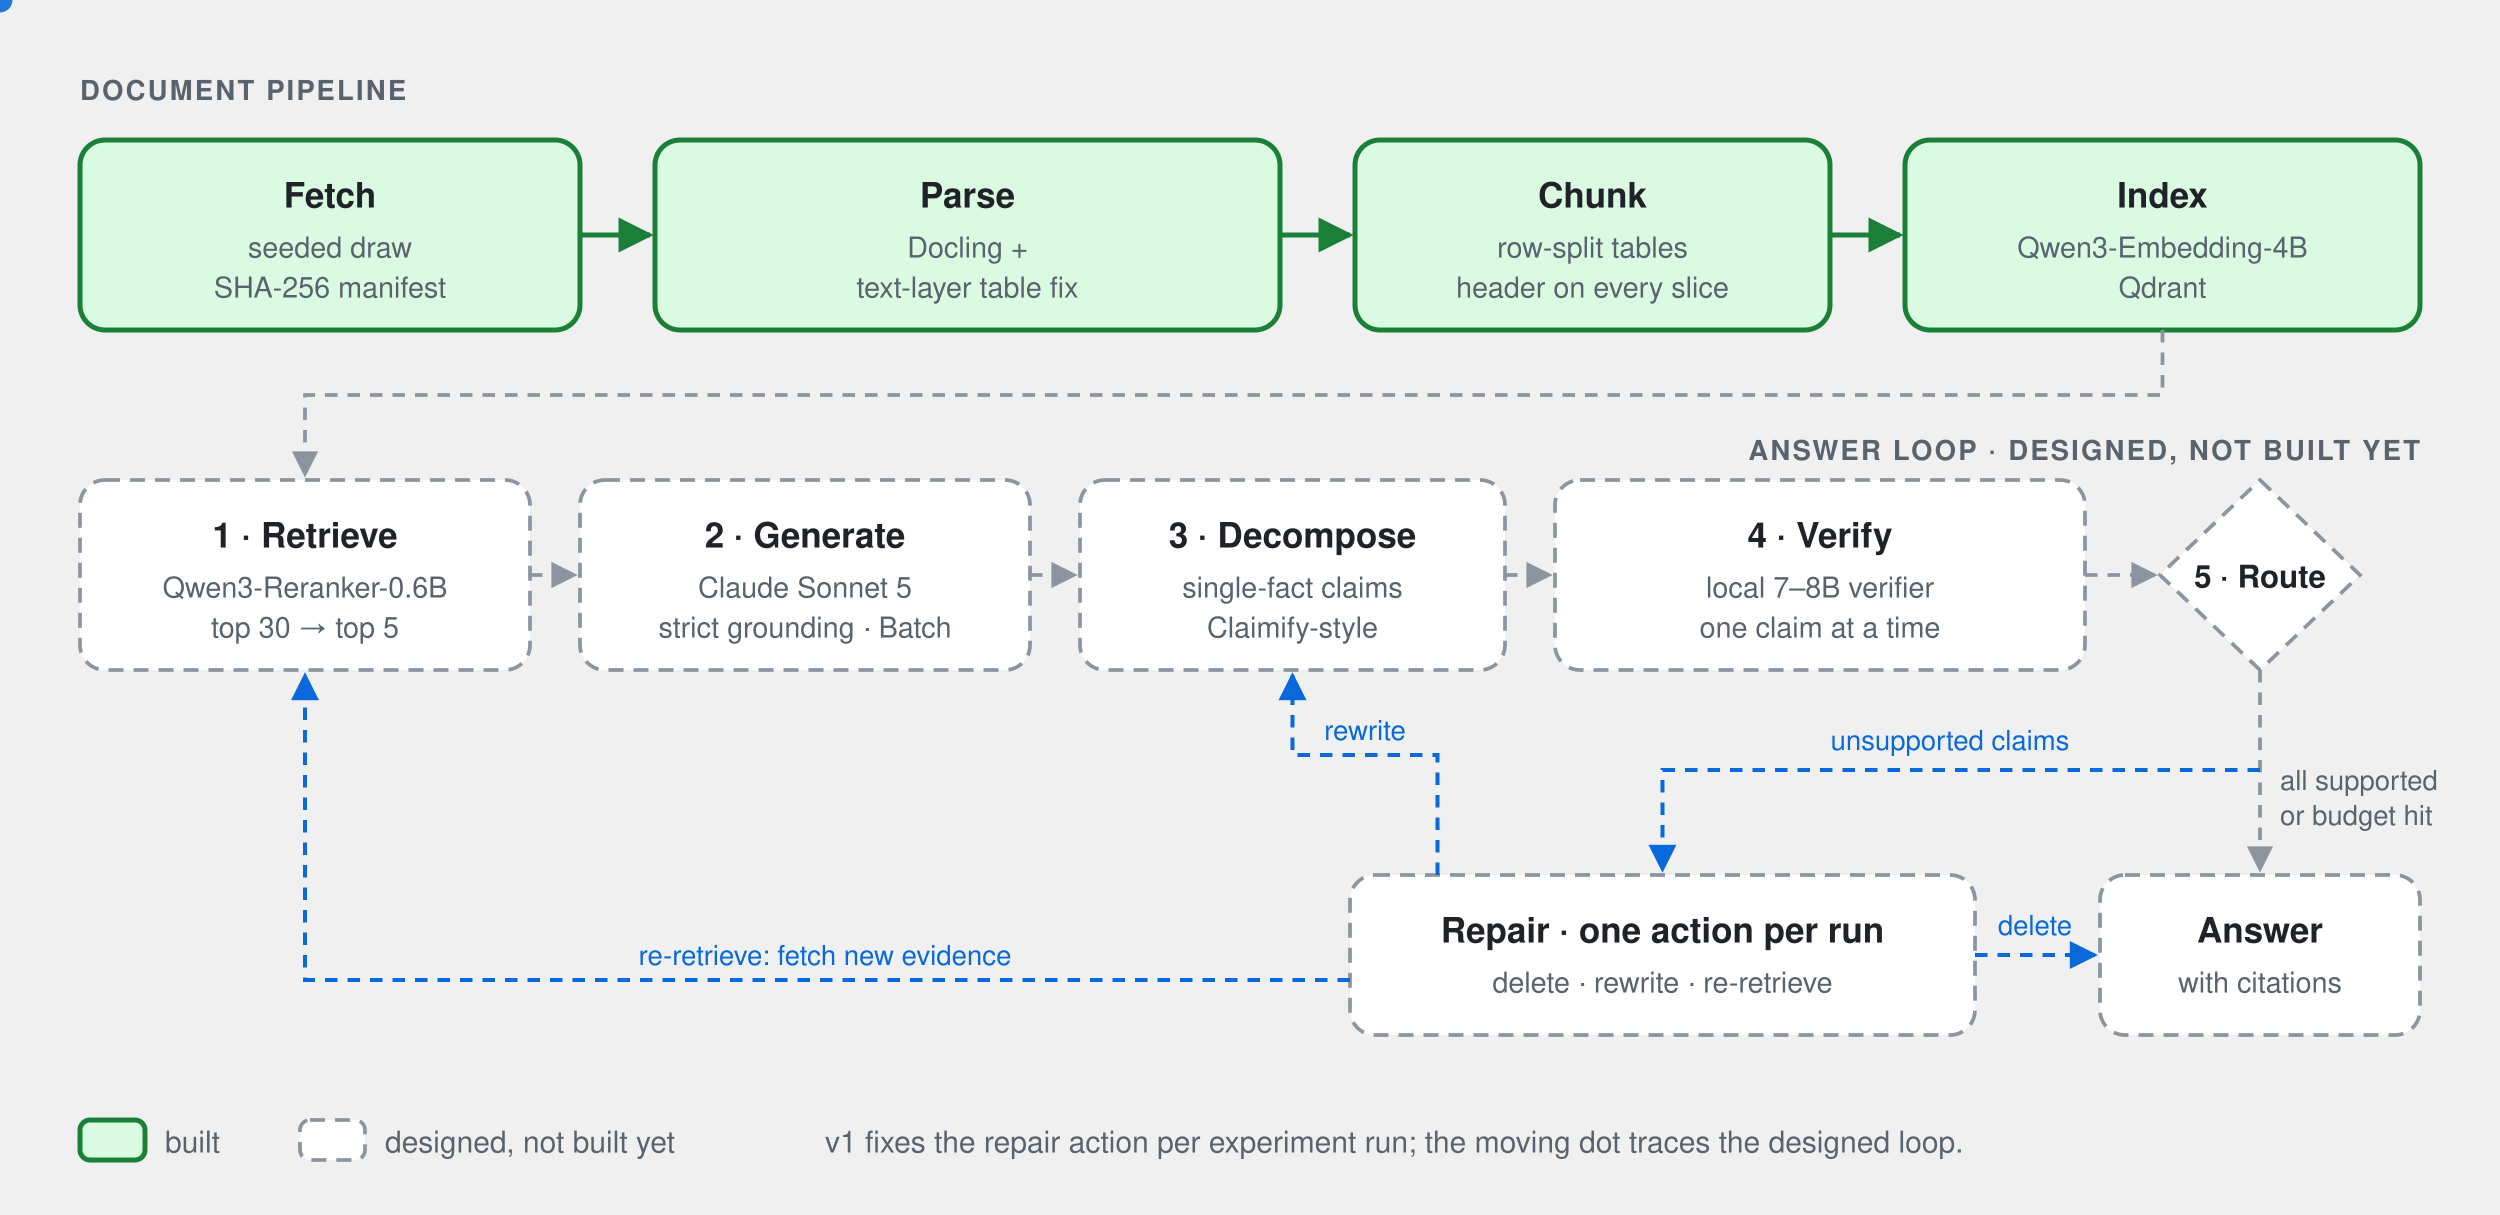
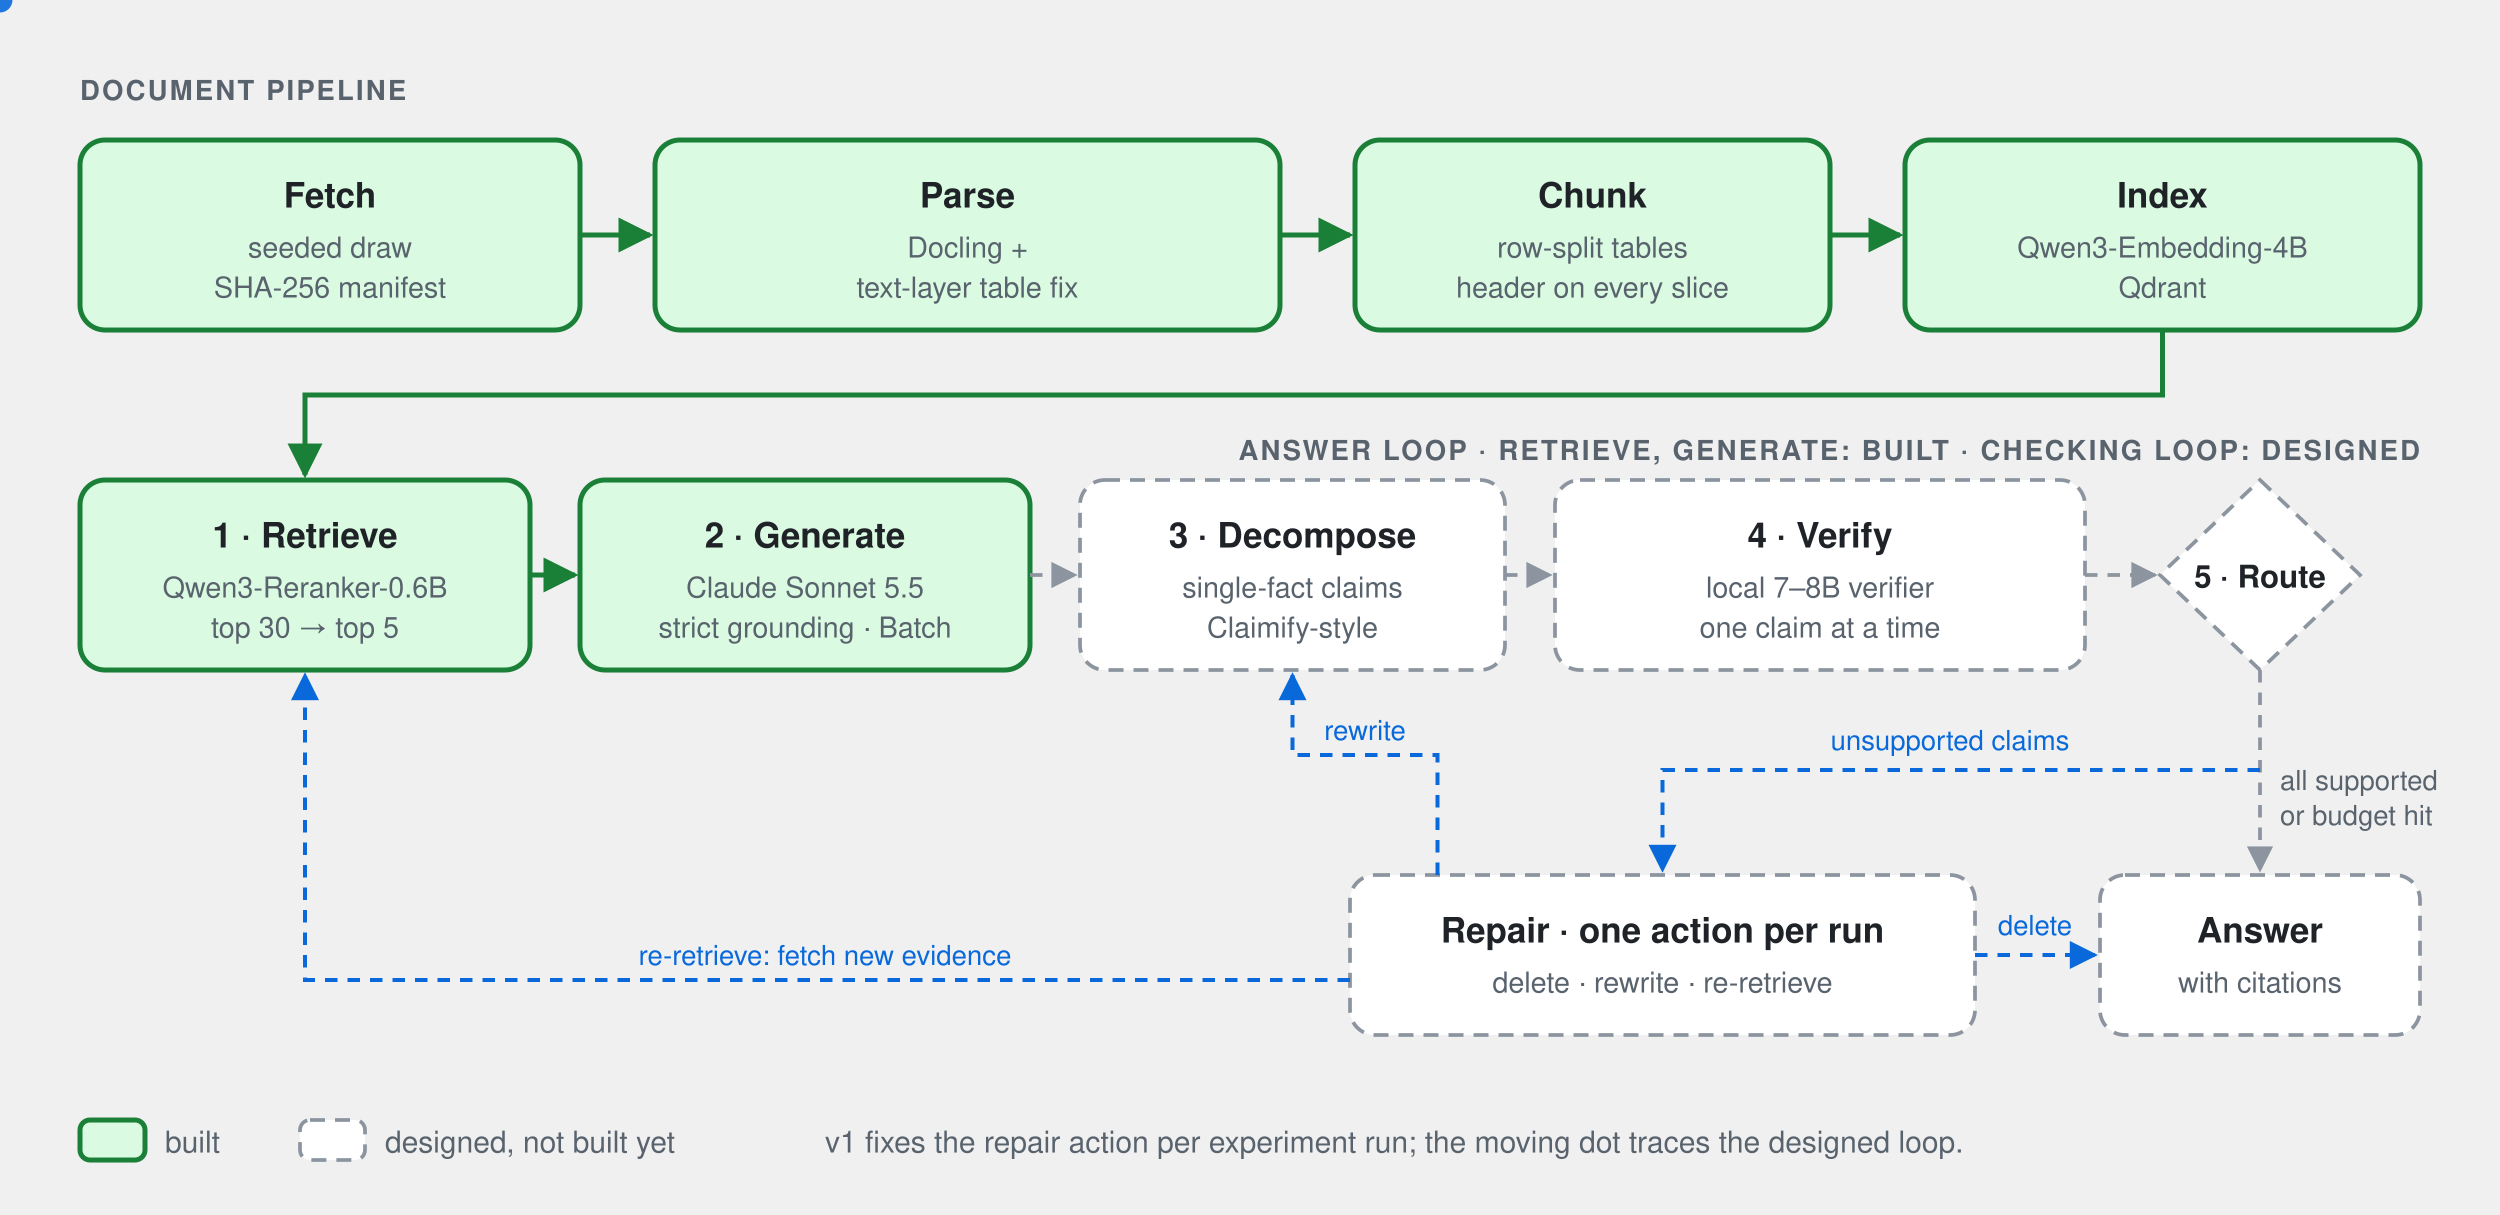
<svg xmlns="http://www.w3.org/2000/svg" viewBox="0 0 1000 486" width="1000" height="486" role="img" aria-labelledby="ttl dsc">
  <style>
 text { font-family: -apple-system, BlinkMacSystemFont, 'Segoe UI', Helvetica, Arial, sans-serif; text-anchor: middle; }
 .t { font-size: 14px; font-weight: 600; fill: #1f2328; }
 .s { font-size: 11.5px; fill: #59636e; }
 .h { font-size: 11px; font-weight: 700; letter-spacing: .08em; fill: #59636e; text-anchor: start; }
 .el { font-size: 11px; fill: #59636e; }
 .lg { font-size: 12px; fill: #59636e; text-anchor: start; }
 .b { fill: #dafbe1; stroke: #1a7f37; stroke-width: 2; }
 .p { fill: #ffffff; stroke: #8c959f; stroke-width: 1.5; stroke-dasharray: 6 4; }
 .ab { fill: none; stroke: #1a7f37; stroke-width: 2; }
 .ap { fill: none; stroke: #8c959f; stroke-width: 1.5; stroke-dasharray: 5 4; }
 .ar { fill: none; stroke: #0969da; stroke-width: 1.6; stroke-dasharray: 5 4; }
 @media (prefers-reduced-motion: reduce) { .pulse { display: none; } }
</style>
  <defs>
    <marker id="mb" viewBox="0 0 10 10" refX="9" refY="5" markerWidth="7" markerHeight="7" orient="auto-start-reverse">
      <path d="M0,0 L10,5 L0,10 z" fill="#1a7f37" />
    </marker>
    <marker id="mp" viewBox="0 0 10 10" refX="9" refY="5" markerWidth="7" markerHeight="7" orient="auto-start-reverse">
      <path d="M0,0 L10,5 L0,10 z" fill="#8c959f" />
    </marker>
    <marker id="ma" viewBox="0 0 10 10" refX="9" refY="5" markerWidth="7" markerHeight="7" orient="auto-start-reverse">
      <path d="M0,0 L10,5 L0,10 z" fill="#0969da" />
    </marker>
  </defs>
  <text class="h" x="32" y="40">DOCUMENT PIPELINE</text>
-   <text class="h" x="968" y="184" style="text-anchor:end">ANSWER LOOP · DESIGNED, NOT BUILT YET</text>
+   <text class="h" x="968" y="184" style="text-anchor:end">ANSWER LOOP · RETRIEVE, GENERATE: BUILT · CHECKING LOOP: DESIGNED</text>
  <circle class="pulse" r="5" fill="#0969da" opacity="0.9">
    <animateMotion dur="9s" repeatCount="indefinite" path="M834,230 H904 V308 H665 V392 H122 V230 H834" />
  </circle>
  <rect class="b" x="32" y="56" width="200" height="76" rx="10" />
  <text class="t" x="132.0" y="83">Fetch</text>
  <text class="s" x="132.0" y="103">seeded draw</text>
  <text class="s" x="132.0" y="119">SHA-256 manifest</text>
  <rect class="b" x="262" y="56" width="250" height="76" rx="10" />
  <text class="t" x="387.0" y="83">Parse</text>
  <text class="s" x="387.0" y="103">Docling +</text>
  <text class="s" x="387.0" y="119">text-layer table fix</text>
  <rect class="b" x="542" y="56" width="190" height="76" rx="10" />
  <text class="t" x="637.0" y="83">Chunk</text>
  <text class="s" x="637.0" y="103">row-split tables</text>
  <text class="s" x="637.0" y="119">header on every slice</text>
  <rect class="b" x="762" y="56" width="206" height="76" rx="10" />
  <text class="t" x="865.0" y="83">Index</text>
  <text class="s" x="865.0" y="103">Qwen3-Embedding-4B</text>
  <text class="s" x="865.0" y="119">Qdrant</text>
  <path class="ab" d="M232,94 H260" marker-end="url(#mb)" />
  <path class="ab" d="M512,94 H540" marker-end="url(#mb)" />
  <path class="ab" d="M732,94 H760" marker-end="url(#mb)" />
-   <path class="ap" d="M865,132 V158 H122 V190" marker-end="url(#mp)" />
-   <rect class="p" x="32" y="192" width="180" height="76" rx="10" />
+   <path class="ab" d="M865,132 V158 H122 V190" marker-end="url(#mb)" />
+   <rect class="b" x="32" y="192" width="180" height="76" rx="10" />
  <text class="t" x="122.0" y="219">1 · Retrieve</text>
  <text class="s" x="122.0" y="239">Qwen3-Reranker-0.6B</text>
  <text class="s" x="122.0" y="255">top 30 → top 5</text>
-   <rect class="p" x="232" y="192" width="180" height="76" rx="10" />
+   <rect class="b" x="232" y="192" width="180" height="76" rx="10" />
  <text class="t" x="322.0" y="219">2 · Generate</text>
-   <text class="s" x="322.0" y="239">Claude Sonnet 5</text>
+   <text class="s" x="322.0" y="239">Claude Sonnet 5.5</text>
  <text class="s" x="322.0" y="255">strict grounding · Batch</text>
  <rect class="p" x="432" y="192" width="170" height="76" rx="10" />
  <text class="t" x="517.0" y="219">3 · Decompose</text>
  <text class="s" x="517.0" y="239">single-fact claims</text>
  <text class="s" x="517.0" y="255">Claimify-style</text>
  <rect class="p" x="622" y="192" width="212" height="76" rx="10" />
  <text class="t" x="728.0" y="219">4 · Verify</text>
  <text class="s" x="728.0" y="239">local 7–8B verifier</text>
  <text class="s" x="728.0" y="255">one claim at a time</text>
  <path class="p" d="M904,192 L944,230 L904,268 L864,230 Z" />
  <text class="t" x="904" y="235" style="font-size:12.5px">5 · Route</text>
-   <path class="ap" d="M212,230 H230" marker-end="url(#mp)" />
+   <path class="ab" d="M212,230 H230" marker-end="url(#mb)" />
  <path class="ap" d="M412,230 H430" marker-end="url(#mp)" />
  <path class="ap" d="M602,230 H620" marker-end="url(#mp)" />
  <path class="ap" d="M834,230 H862" marker-end="url(#mp)" />
  <rect class="p" x="540" y="350" width="250" height="64" rx="10" />
  <text class="t" x="665.0" y="377">Repair · one action per run</text>
  <text class="s" x="665.0" y="397">delete · rewrite · re-retrieve</text>
  <rect class="p" x="840" y="350" width="128" height="64" rx="10" />
  <text class="t" x="904.0" y="377">Answer</text>
  <text class="s" x="904.0" y="397">with citations</text>
  <path class="ap" d="M904,268 V348" marker-end="url(#mp)" />
  <text class="el" x="912" y="316" style="text-anchor:start">all supported</text>
  <text class="el" x="912" y="330" style="text-anchor:start">or budget hit</text>
  <path class="ar" d="M904,308 H665 V348" marker-end="url(#ma)" />
  <text class="el" x="780" y="300" style="fill:#0969da">unsupported claims</text>
  <path class="ar" d="M575,350 V302 H517 V270" marker-end="url(#ma)" />
  <text class="el" x="546" y="296" style="fill:#0969da">rewrite</text>
  <path class="ar" d="M540,392 H122 V270" marker-end="url(#ma)" />
  <text class="el" x="330" y="386" style="fill:#0969da">re-retrieve: fetch new evidence</text>
  <path class="ar" d="M790,382 H838" marker-end="url(#ma)" />
  <text class="el" x="814" y="374" style="fill:#0969da">delete</text>
  <rect class="b" x="32" y="448" width="26" height="16" rx="4" />
  <text class="lg" x="66" y="461">built</text>
  <rect class="p" x="120" y="448" width="26" height="16" rx="4" />
  <text class="lg" x="154" y="461">designed, not built yet</text>
  <text class="lg" x="330" y="461">v1 fixes the repair action per experiment run; the moving dot traces the designed loop.</text>
</svg>
